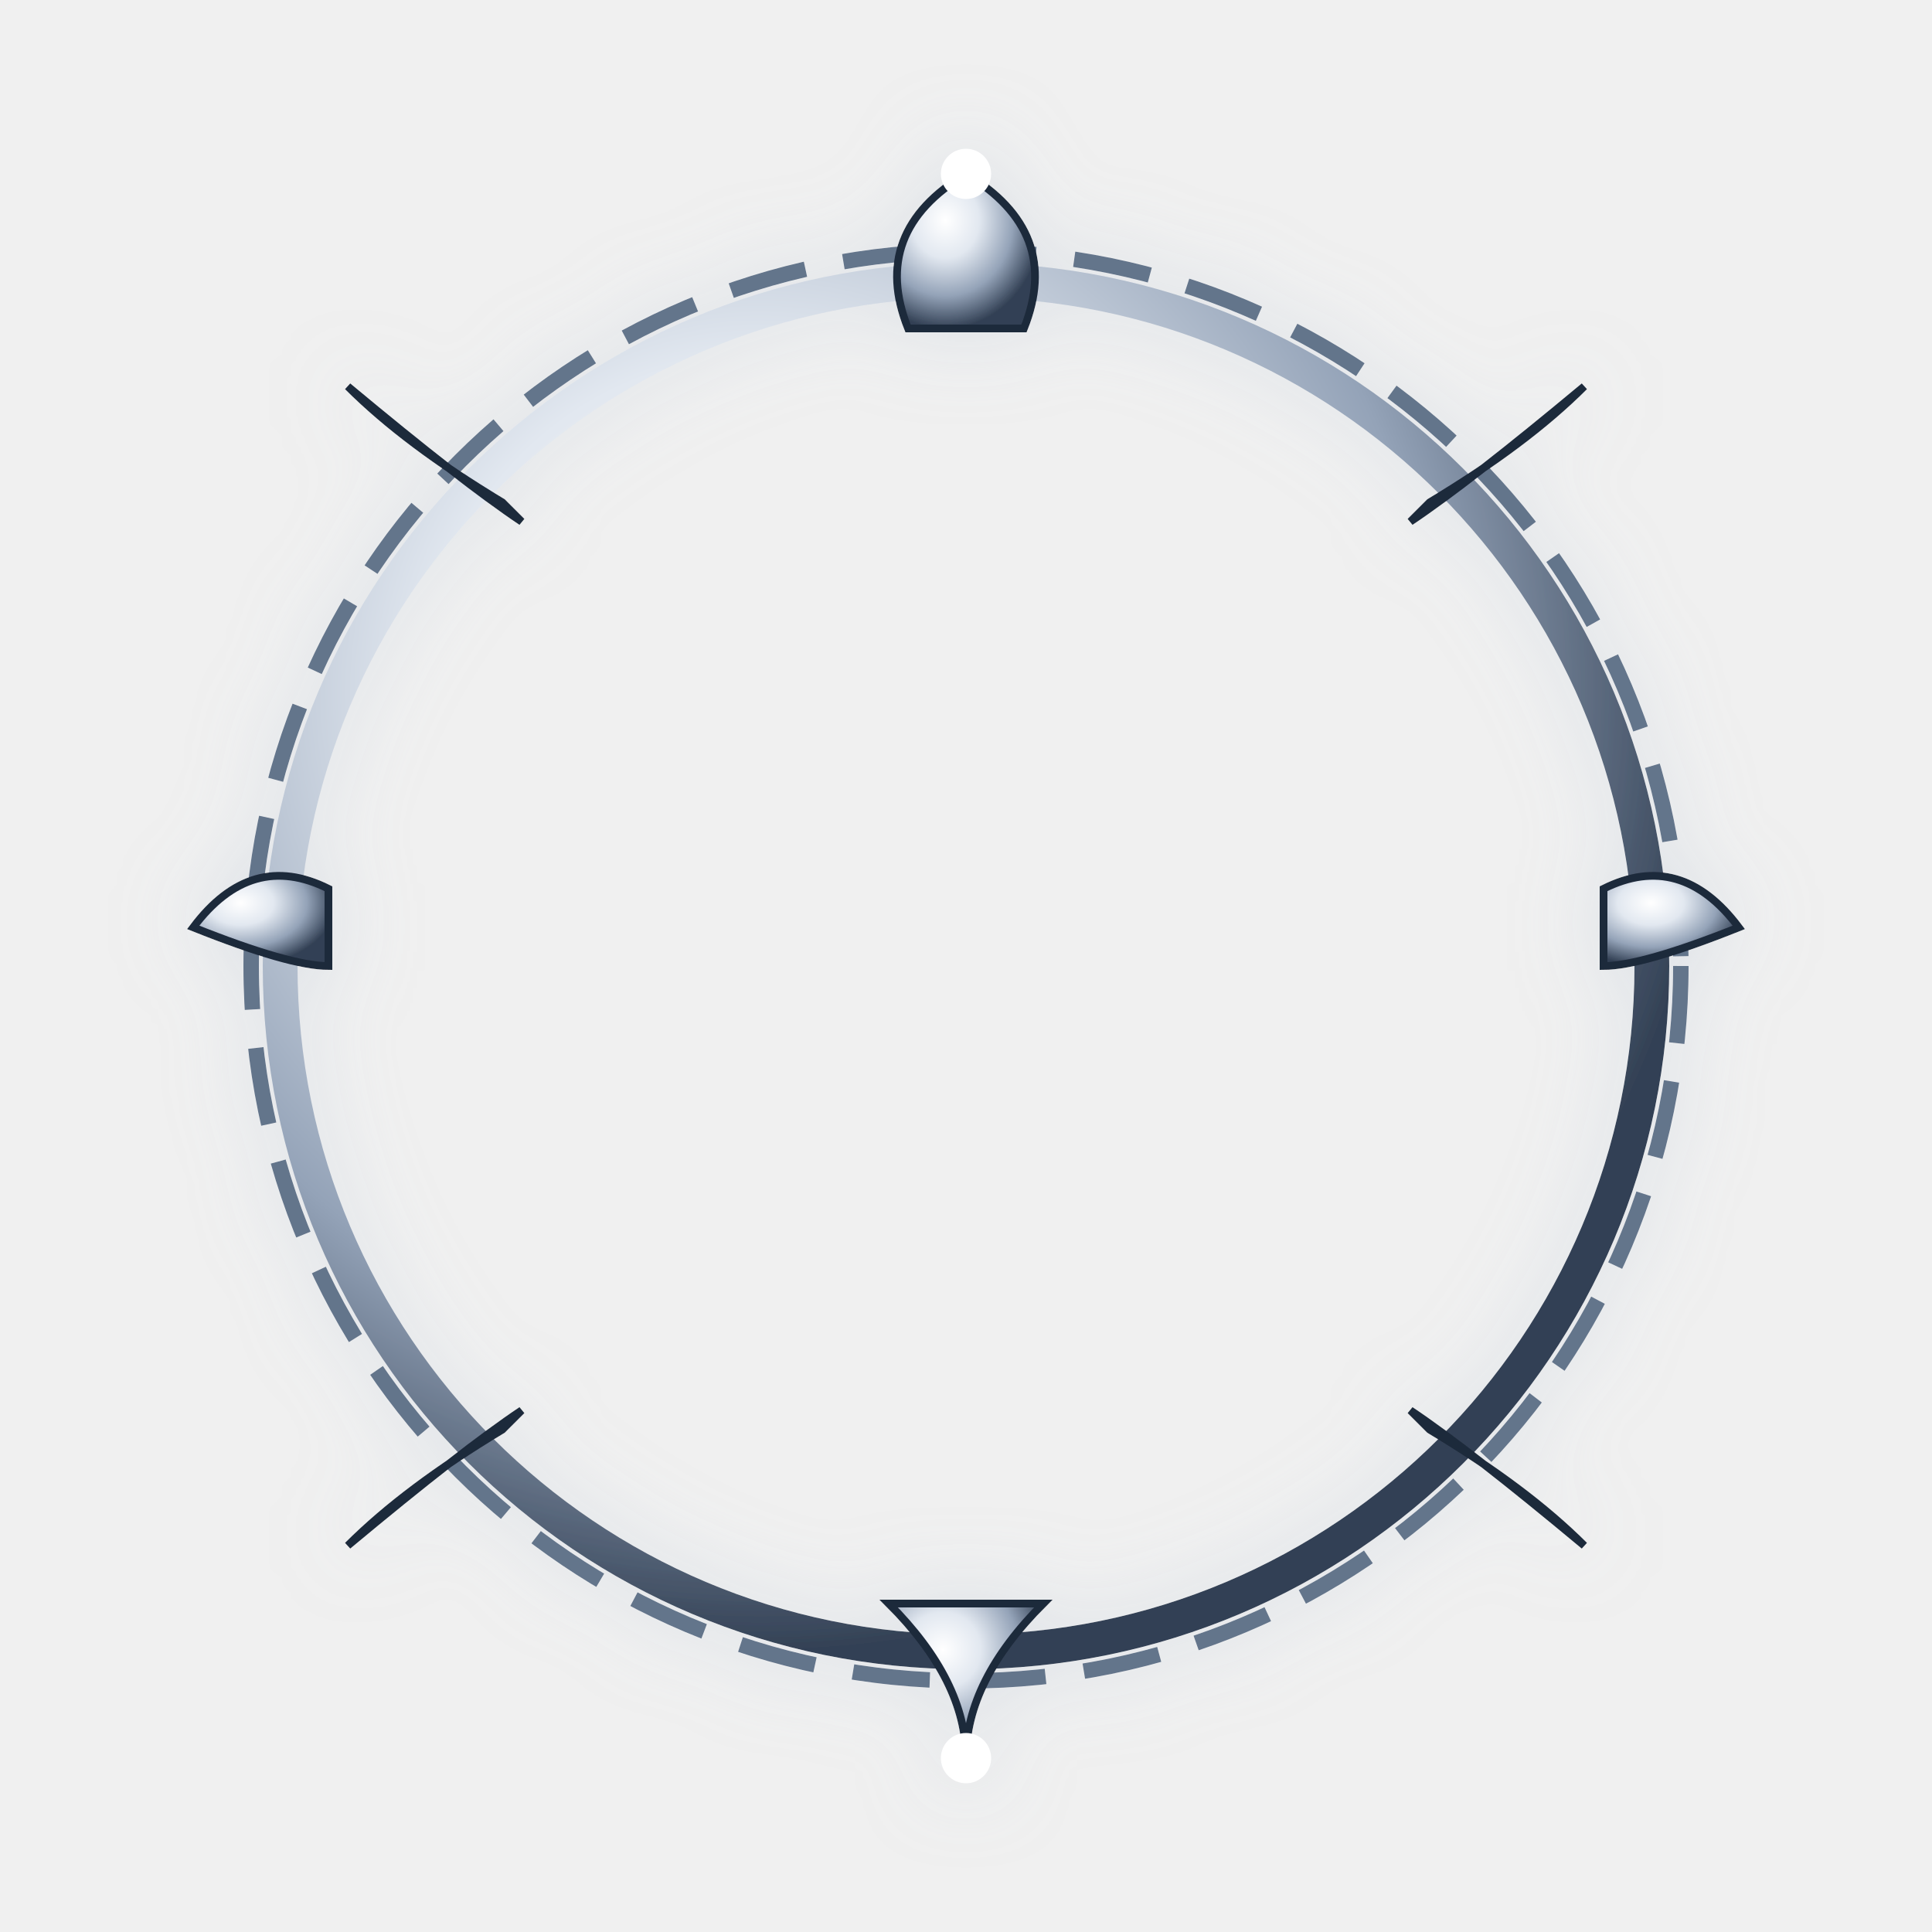
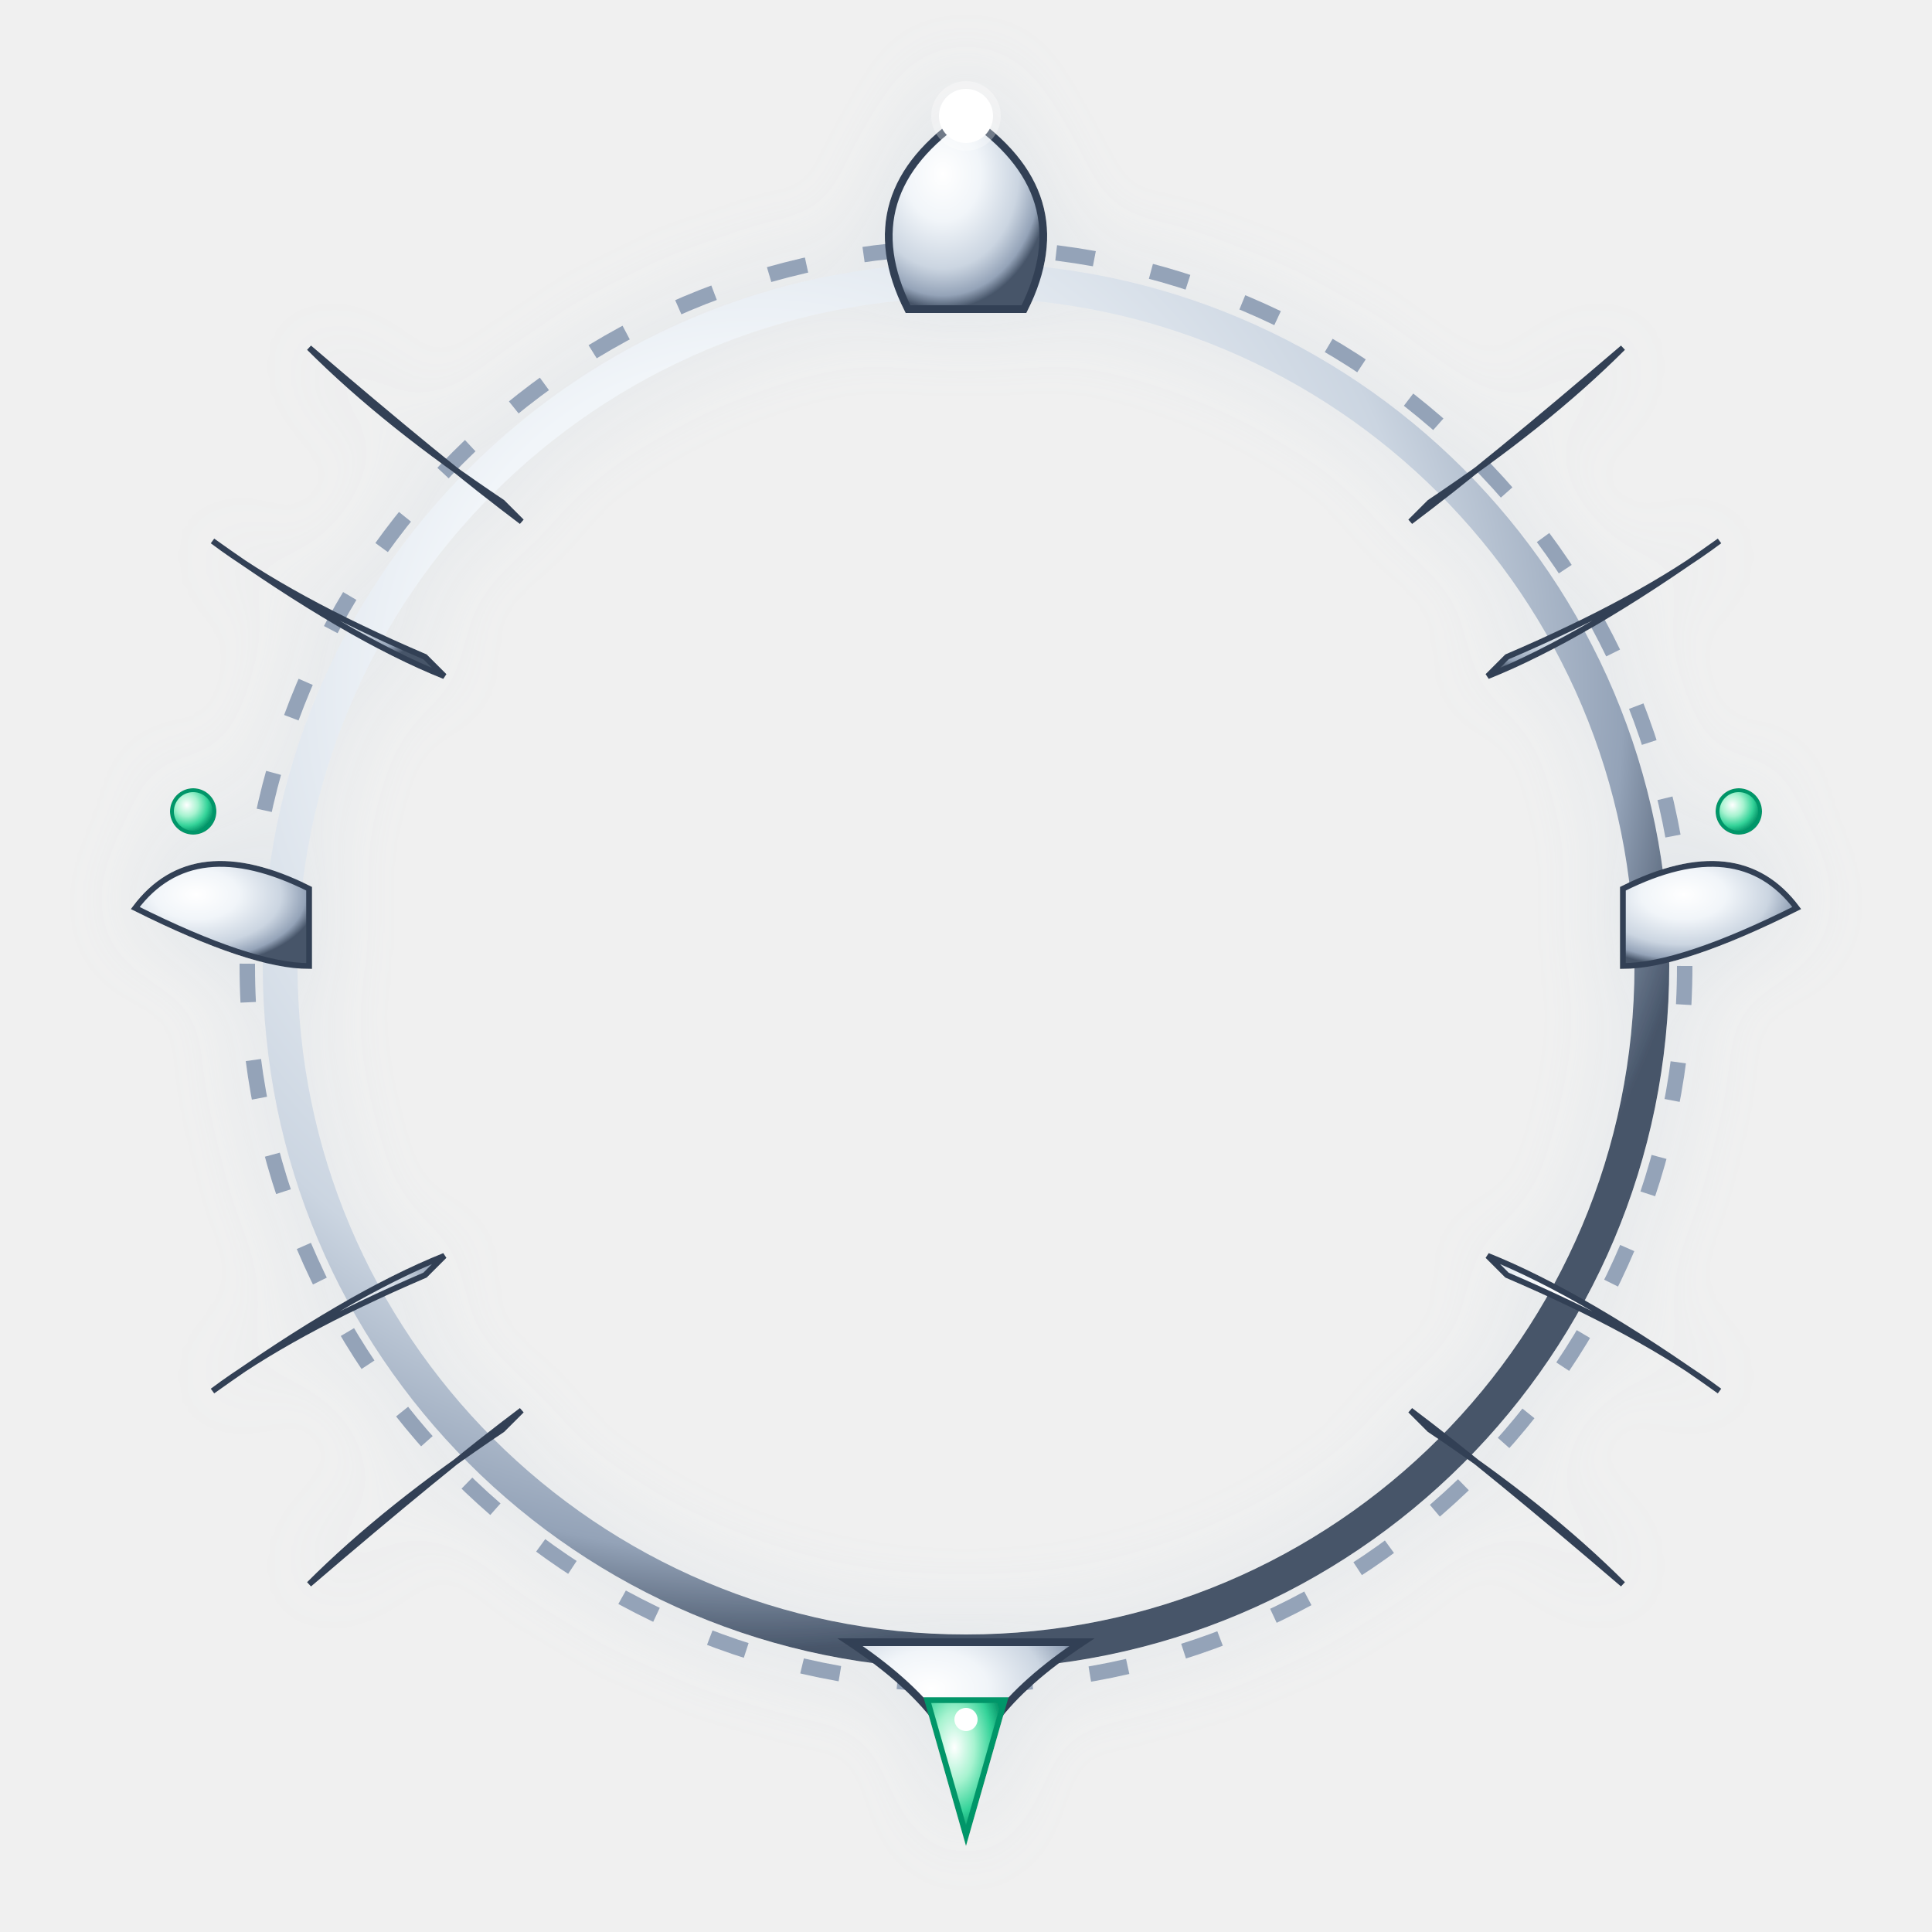
<svg xmlns="http://www.w3.org/2000/svg" viewBox="0 0 100 100" fill="none">
  <defs>
-     <radialGradient id="silverRingGrad" cx="35%" cy="30%" r="70%">
+     <radialGradient id="elvenSilverMithril" cx="35%" cy="30%" r="70%">
      <stop offset="0%" stop-color="#ffffff" />
-       <stop offset="35%" stop-color="#e2e8f0" />
-       <stop offset="70%" stop-color="#94a3b8" />
-       <stop offset="100%" stop-color="#334155" />
+       <stop offset="35%" stop-color="#f1f5f9" />
+       <stop offset="70%" stop-color="#cbd5e1" />
+       <stop offset="90%" stop-color="#94a3b8" />
+       <stop offset="100%" stop-color="#475569" />
+     </radialGradient>
+     <radialGradient id="aquamarineDrop" cx="35%" cy="35%" r="65%">
+       <stop offset="0%" stop-color="#ffffff" />
+       <stop offset="40%" stop-color="#a7f3d0" />
+       <stop offset="75%" stop-color="#34d399" />
+       <stop offset="100%" stop-color="#059669" />
    </radialGradient>
    <filter id="silverCalmShadow" x="-20%" y="-20%" width="140%" height="140%">
-       <feDropShadow dx="0" dy="1.5" stdDeviation="1.5" flood-color="#000" flood-opacity="0.8" />
-       <feDropShadow dx="0" dy="0" stdDeviation="2" flood-color="#cbd5e1" flood-opacity="0.5" />
+       <feDropShadow dx="0" dy="1.5" stdDeviation="1.5" flood-color="#000000" flood-opacity="0.85" />
+       <feDropShadow dx="0" dy="0" stdDeviation="2.2" flood-color="#cbd5e1" flood-opacity="0.45" />
    </filter>
  </defs>
  <g filter="url(#silverCalmShadow)">
-     <circle cx="50" cy="50" r="35.5" stroke="url(#silverRingGrad)" stroke-width="1.8" />
-     <circle cx="50" cy="50" r="37" stroke="#64748b" stroke-width="0.8" stroke-dasharray="4 2" />
-     <path d="M26,26 Q21,23 18,20 Q24,25 27,27 Z" fill="url(#silverRingGrad)" stroke="#1e293b" stroke-width="0.4" />
-     <path d="M17,46 Q13,44 10,48 Q15,50 17,50 Z" fill="url(#silverRingGrad)" stroke="#1e293b" stroke-width="0.4" />
-     <path d="M26,74 Q21,77 18,80 Q24,75 27,73 Z" fill="url(#silverRingGrad)" stroke="#1e293b" stroke-width="0.4" />
-     <path d="M74,26 Q79,23 82,20 Q76,25 73,27 Z" fill="url(#silverRingGrad)" stroke="#1e293b" stroke-width="0.4" />
-     <path d="M83,46 Q87,44 90,48 Q85,50 83,50 Z" fill="url(#silverRingGrad)" stroke="#1e293b" stroke-width="0.4" />
-     <path d="M74,74 Q79,77 82,80 Q76,75 73,73 Z" fill="url(#silverRingGrad)" stroke="#1e293b" stroke-width="0.4" />
-     <path d="M47,17 Q45,12 50,9 Q55,12 53,17 Z" fill="url(#silverRingGrad)" stroke="#1e293b" stroke-width="0.4" />
-     <circle cx="50" cy="9" r="1.3" fill="#ffffff" />
-     <path d="M46,83 Q50,87 50,91 Q50,87 54,83 Z" fill="url(#silverRingGrad)" stroke="#1e293b" stroke-width="0.4" />
-     <circle cx="50" cy="91" r="1.3" fill="#ffffff" />
-     <g transform="translate(50, 9)">
-       <path d="M0,-3 L0.8,-0.8 L3,0 L0.8,0.8 L0,3 L-0.8,0.8 L-3,0 L-0.8,-0.8 Z" fill="#ffffff" opacity="0">
-         <animate attributeName="opacity" values="0; 0; 1; 0; 0" keyTimes="0; 0.45; 0.48; 0.52; 1" dur="8s" repeatCount="indefinite" />
-         <animateTransform attributeName="transform" type="scale" values="0.5; 0.5; 1.4; 0.5; 0.5" keyTimes="0; 0.45; 0.48; 0.52; 1" dur="8s" repeatCount="indefinite" />
+     <circle cx="50" cy="50" r="35.5" stroke="url(#elvenSilverMithril)" stroke-width="1.8" />
+     <circle cx="50" cy="50" r="37.2" stroke="#94a3b8" stroke-width="0.8" stroke-dasharray="2 3" />
+     <g fill="url(#elvenSilverMithril)" stroke="#334155" stroke-width="0.3">
+       <path d="M26,26 Q20,22 16,18 Q23,24 27,27 Z" />
+       <path d="M22,34 Q15,31 11,28 Q18,33 23,35 Z" />
+       <path d="M16,46 Q10,43 7,47 Q13,50 16,50 Z" />
+       <circle cx="10" cy="42" r="1.1" fill="url(#aquamarineDrop)" stroke="#059669" stroke-width="0.2" />
+       <path d="M22,66 Q15,69 11,72 Q18,67 23,65 Z" />
+       <path d="M26,74 Q20,78 16,82 Q23,76 27,73 Z" />
+     </g>
+     <g fill="url(#elvenSilverMithril)" stroke="#334155" stroke-width="0.3">
+       <path d="M74,26 Q80,22 84,18 Q77,24 73,27 Z" />
+       <path d="M78,34 Q85,31 89,28 Q82,33 77,35 Z" />
+       <path d="M84,46 Q90,43 93,47 Q87,50 84,50 Z" />
+       <circle cx="90" cy="42" r="1.1" fill="url(#aquamarineDrop)" stroke="#059669" stroke-width="0.2" />
+       <path d="M78,66 Q85,69 89,72 Q82,67 77,65 Z" />
+       <path d="M74,74 Q80,78 84,82 Q77,76 73,73 Z" />
+     </g>
+     <path d="M47,16 Q44,10 50,6 Q56,10 53,16 Z" fill="url(#elvenSilverMithril)" stroke="#334155" stroke-width="0.4" />
+     <circle cx="50" cy="6" r="1.4" fill="#ffffff" />
+     <path d="M44,85 Q50,89 50,93 Q50,89 56,85 Z" fill="url(#elvenSilverMithril)" stroke="#334155" stroke-width="0.4" />
+     <polygon points="50,95 48,88 52,88" fill="url(#aquamarineDrop)" stroke="#059669" stroke-width="0.3" />
+     <circle cx="50" cy="89" r="0.6" fill="#ffffff" />
+     <circle cx="50" cy="6" r="1.8" fill="#ffffff" opacity="0.3">
+       <animate attributeName="opacity" values="0.25; 0.65; 0.3; 0.7; 0.25" dur="7.5s" repeatCount="indefinite" />
+     </circle>
+     <path d="M26,74 Q12,50 26,26" stroke="#ffffff" stroke-width="1.6" stroke-linecap="round" fill="none" opacity="0">
+       <animate attributeName="opacity" values="0; 0; 0.95; 0.2; 0; 0" keyTimes="0; 0.40; 0.45; 0.50; 0.55; 1" dur="7.5s" repeatCount="indefinite" />
+     </path>
+     <path d="M74,74 Q88,50 74,26" stroke="#ffffff" stroke-width="1.6" stroke-linecap="round" fill="none" opacity="0">
+       <animate attributeName="opacity" values="0; 0; 0.95; 0.2; 0; 0" keyTimes="0; 0.40; 0.45; 0.50; 0.55; 1" dur="7.5s" repeatCount="indefinite" />
+     </path>
+     <g transform="translate(50, 6)">
+       <path d="M0,-3.5 L0.8,-0.8 L3.5,0 L0.8,0.8 L0,3.5 L-0.8,0.8 L-3.5,0 L-0.8,-0.8 Z" fill="#ffffff" opacity="0">
+         <animate attributeName="opacity" values="0; 0; 1; 0.2; 0.9; 0; 0" keyTimes="0; 0.48; 0.52; 0.56; 0.60; 0.66; 1" dur="7.5s" repeatCount="indefinite" />
+         <animateTransform attributeName="transform" type="scale" values="0.5; 0.5; 1.4; 0.8; 1.3; 0.5; 0.5" keyTimes="0; 0.48; 0.52; 0.56; 0.60; 0.66; 1" dur="7.5s" repeatCount="indefinite" />
      </path>
    </g>
  </g>
</svg>
